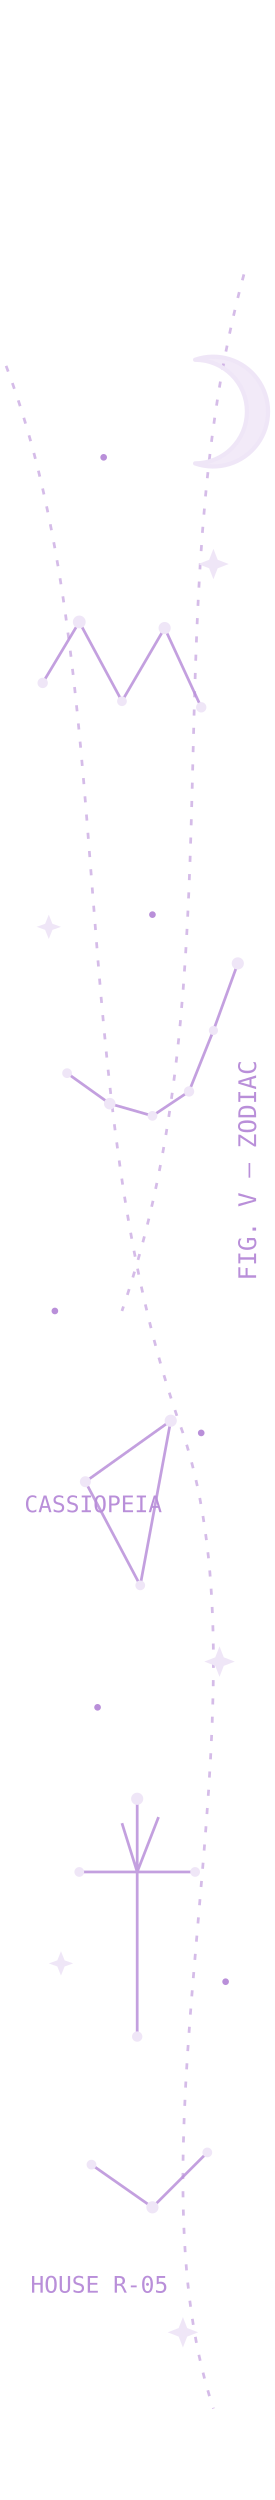
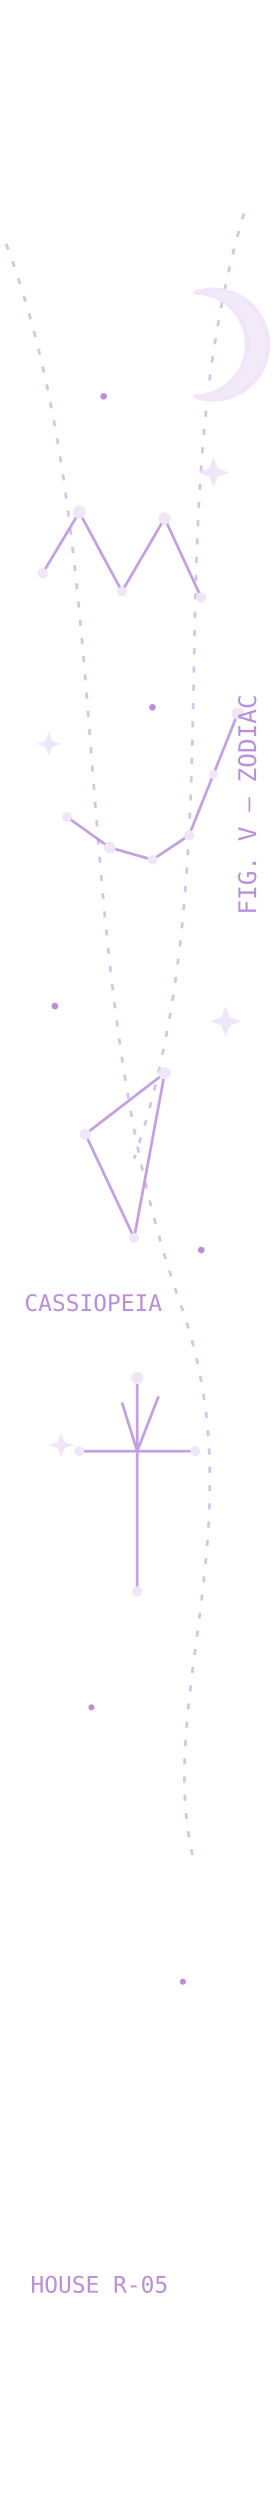
<svg xmlns="http://www.w3.org/2000/svg" viewBox="0 0 90 820">
-   <g fill="none" stroke="#b98fd9" stroke-width="0.9" stroke-dasharray="2 4" opacity="0.6">
-     <path d="M2 120 C 40 220 20 360 60 470 C 90 560 40 700 70 790" />
-     <path d="M80 90 C 50 200 78 320 40 430" />
+   <g fill="none" stroke="#b98fd9" stroke-width="0.9" stroke-dasharray="2 4" opacity="0.55">
+     <path d="M2 80 C 40 180 20 320 60 430 C 84 500 50 560 64 612" />
+     <path d="M80 70 C 50 170 78 280 44 380" />
  </g>
-   <path d="M64 118            A 18 18 0 1 1 64 152            A 13 13 0 1 0 64 118 Z" fill="rgba(185,143,217,.18)" stroke="#efe6f7" stroke-width="1.4" stroke-linejoin="round" />
+   <path d="M64 96            A 18 18 0 1 1 64 130            A 13 13 0 1 0 64 96 Z" fill="rgba(185,143,217,.18)" stroke="#efe6f7" stroke-width="1.4" stroke-linejoin="round" />
  <g fill="none" stroke="#b98fd9" stroke-width="0.9" opacity="0.85">
-     <polyline points="14,224 26,204 40,230 54,206 66,232" />
-     <polyline points="22,352 36,362 50,366 62,358 70,338 78,316" />
-     <polygon points="28,486 56,466 46,520" />
-     <path d="M45 590 L45 668 M26 614 L64 614 M45 614 L52 596 M45 614 L40 598" />
-     <polyline points="30,710 50,724 68,706" />
+     <polyline points="14,188 26,168 40,194 54,170 66,196" />
+     <polyline points="22,268 36,278 50,282 62,274 70,254 78,234" />
+     <polygon points="28,372 54,352 44,406" />
+     <path d="M45 452 L45 522 M26 476 L64 476 M45 476 L52 458 M45 476 L40 460" />
  </g>
  <g fill="#efe6f7">
-     <circle cx="14" cy="224" r="1.7" />
-     <circle cx="26" cy="204" r="2.1" />
-     <circle cx="40" cy="230" r="1.6" />
-     <circle cx="54" cy="206" r="2" />
-     <circle cx="66" cy="232" r="1.7" />
-     <circle cx="22" cy="352" r="1.6" />
-     <circle cx="36" cy="362" r="1.9" />
-     <circle cx="50" cy="366" r="1.6" />
-     <circle cx="62" cy="358" r="1.7" />
-     <circle cx="70" cy="338" r="1.5" />
-     <circle cx="78" cy="316" r="2" />
-     <circle cx="28" cy="486" r="1.8" />
-     <circle cx="56" cy="466" r="2" />
-     <circle cx="46" cy="520" r="1.6" />
-     <circle cx="45" cy="590" r="2" />
-     <circle cx="45" cy="668" r="1.7" />
-     <circle cx="26" cy="614" r="1.6" />
-     <circle cx="64" cy="614" r="1.6" />
-     <circle cx="30" cy="710" r="1.6" />
-     <circle cx="50" cy="724" r="2" />
-     <circle cx="68" cy="706" r="1.6" />
+     <circle cx="14" cy="188" r="1.7" />
+     <circle cx="26" cy="168" r="2.1" />
+     <circle cx="40" cy="194" r="1.6" />
+     <circle cx="54" cy="170" r="2" />
+     <circle cx="66" cy="196" r="1.7" />
+     <circle cx="22" cy="268" r="1.6" />
+     <circle cx="36" cy="278" r="1.9" />
+     <circle cx="50" cy="282" r="1.6" />
+     <circle cx="62" cy="274" r="1.7" />
+     <circle cx="70" cy="254" r="1.5" />
+     <circle cx="78" cy="234" r="2" />
+     <circle cx="28" cy="372" r="1.8" />
+     <circle cx="54" cy="352" r="2" />
+     <circle cx="44" cy="406" r="1.6" />
+     <circle cx="45" cy="452" r="2" />
+     <circle cx="45" cy="522" r="1.7" />
+     <circle cx="26" cy="476" r="1.6" />
+     <circle cx="64" cy="476" r="1.6" />
  </g>
  <g fill="#efe6f7">
-     <path d="M70 180 L71.4 183.6 L75 185 L71.4 186.4 L70 190 L68.6 186.4 L65 185 L68.6 183.6 Z" />
-     <path d="M16 300 L17.2 303 L20 304 L17.2 305 L16 308 L14.8 305 L12 304 L14.8 303 Z" />
-     <path d="M72 540 L73.4 543.6 L77 545 L73.4 546.4 L72 550 L70.6 546.4 L67 545 L70.6 543.6 Z" />
-     <path d="M20 640 L21.2 643 L24 644 L21.2 645 L20 648 L18.8 645 L16 644 L18.8 643 Z" />
-     <path d="M60 760 L61.4 763.6 L65 765 L61.4 766.4 L60 770 L58.6 766.4 L55 765 L58.6 763.6 Z" />
+     <path d="M70 150 L71.4 153.6 L75 155 L71.4 156.4 L70 160 L68.6 156.4 L65 155 L68.6 153.6 Z" />
+     <path d="M16 240 L17.2 243 L20 244 L17.2 245 L16 248 L14.8 245 L12 244 L14.8 243 Z" />
+     <path d="M74 330 L75.4 333.6 L79 335 L75.4 336.4 L74 340 L72.6 336.4 L69 335 L72.6 333.6 Z" />
+     <path d="M20 470 L21.2 473 L24 474 L21.2 475 L20 478 L18.8 475 L16 474 L18.8 473 Z" />
  </g>
  <g fill="#b98fd9">
-     <circle cx="34" cy="150" r="1.1" />
-     <circle cx="50" cy="300" r="1.1" />
-     <circle cx="18" cy="430" r="1.1" />
-     <circle cx="66" cy="470" r="1.1" />
-     <circle cx="32" cy="560" r="1.1" />
-     <circle cx="74" cy="650" r="1.1" />
+     <circle cx="34" cy="130" r="1.1" />
+     <circle cx="50" cy="232" r="1.1" />
+     <circle cx="18" cy="330" r="1.1" />
+     <circle cx="66" cy="410" r="1.1" />
+     <circle cx="30" cy="560" r="1" />
+     <circle cx="60" cy="650" r="1" />
  </g>
  <g fill="#b98fd9" font-family="monospace">
-     <text x="84" y="420" font-size="8" transform="rotate(-90 84 420)">FIG. V — ZODIAC</text>
-     <text x="8" y="496" font-size="7.5">CASSIOPEIA</text>
+     <text x="84" y="300" font-size="8" transform="rotate(-90 84 300)">FIG. V — ZODIAC</text>
+     <text x="8" y="430" font-size="7.5">CASSIOPEIA</text>
    <text x="10" y="752" font-size="7.5">HOUSE R-05</text>
  </g>
</svg>
